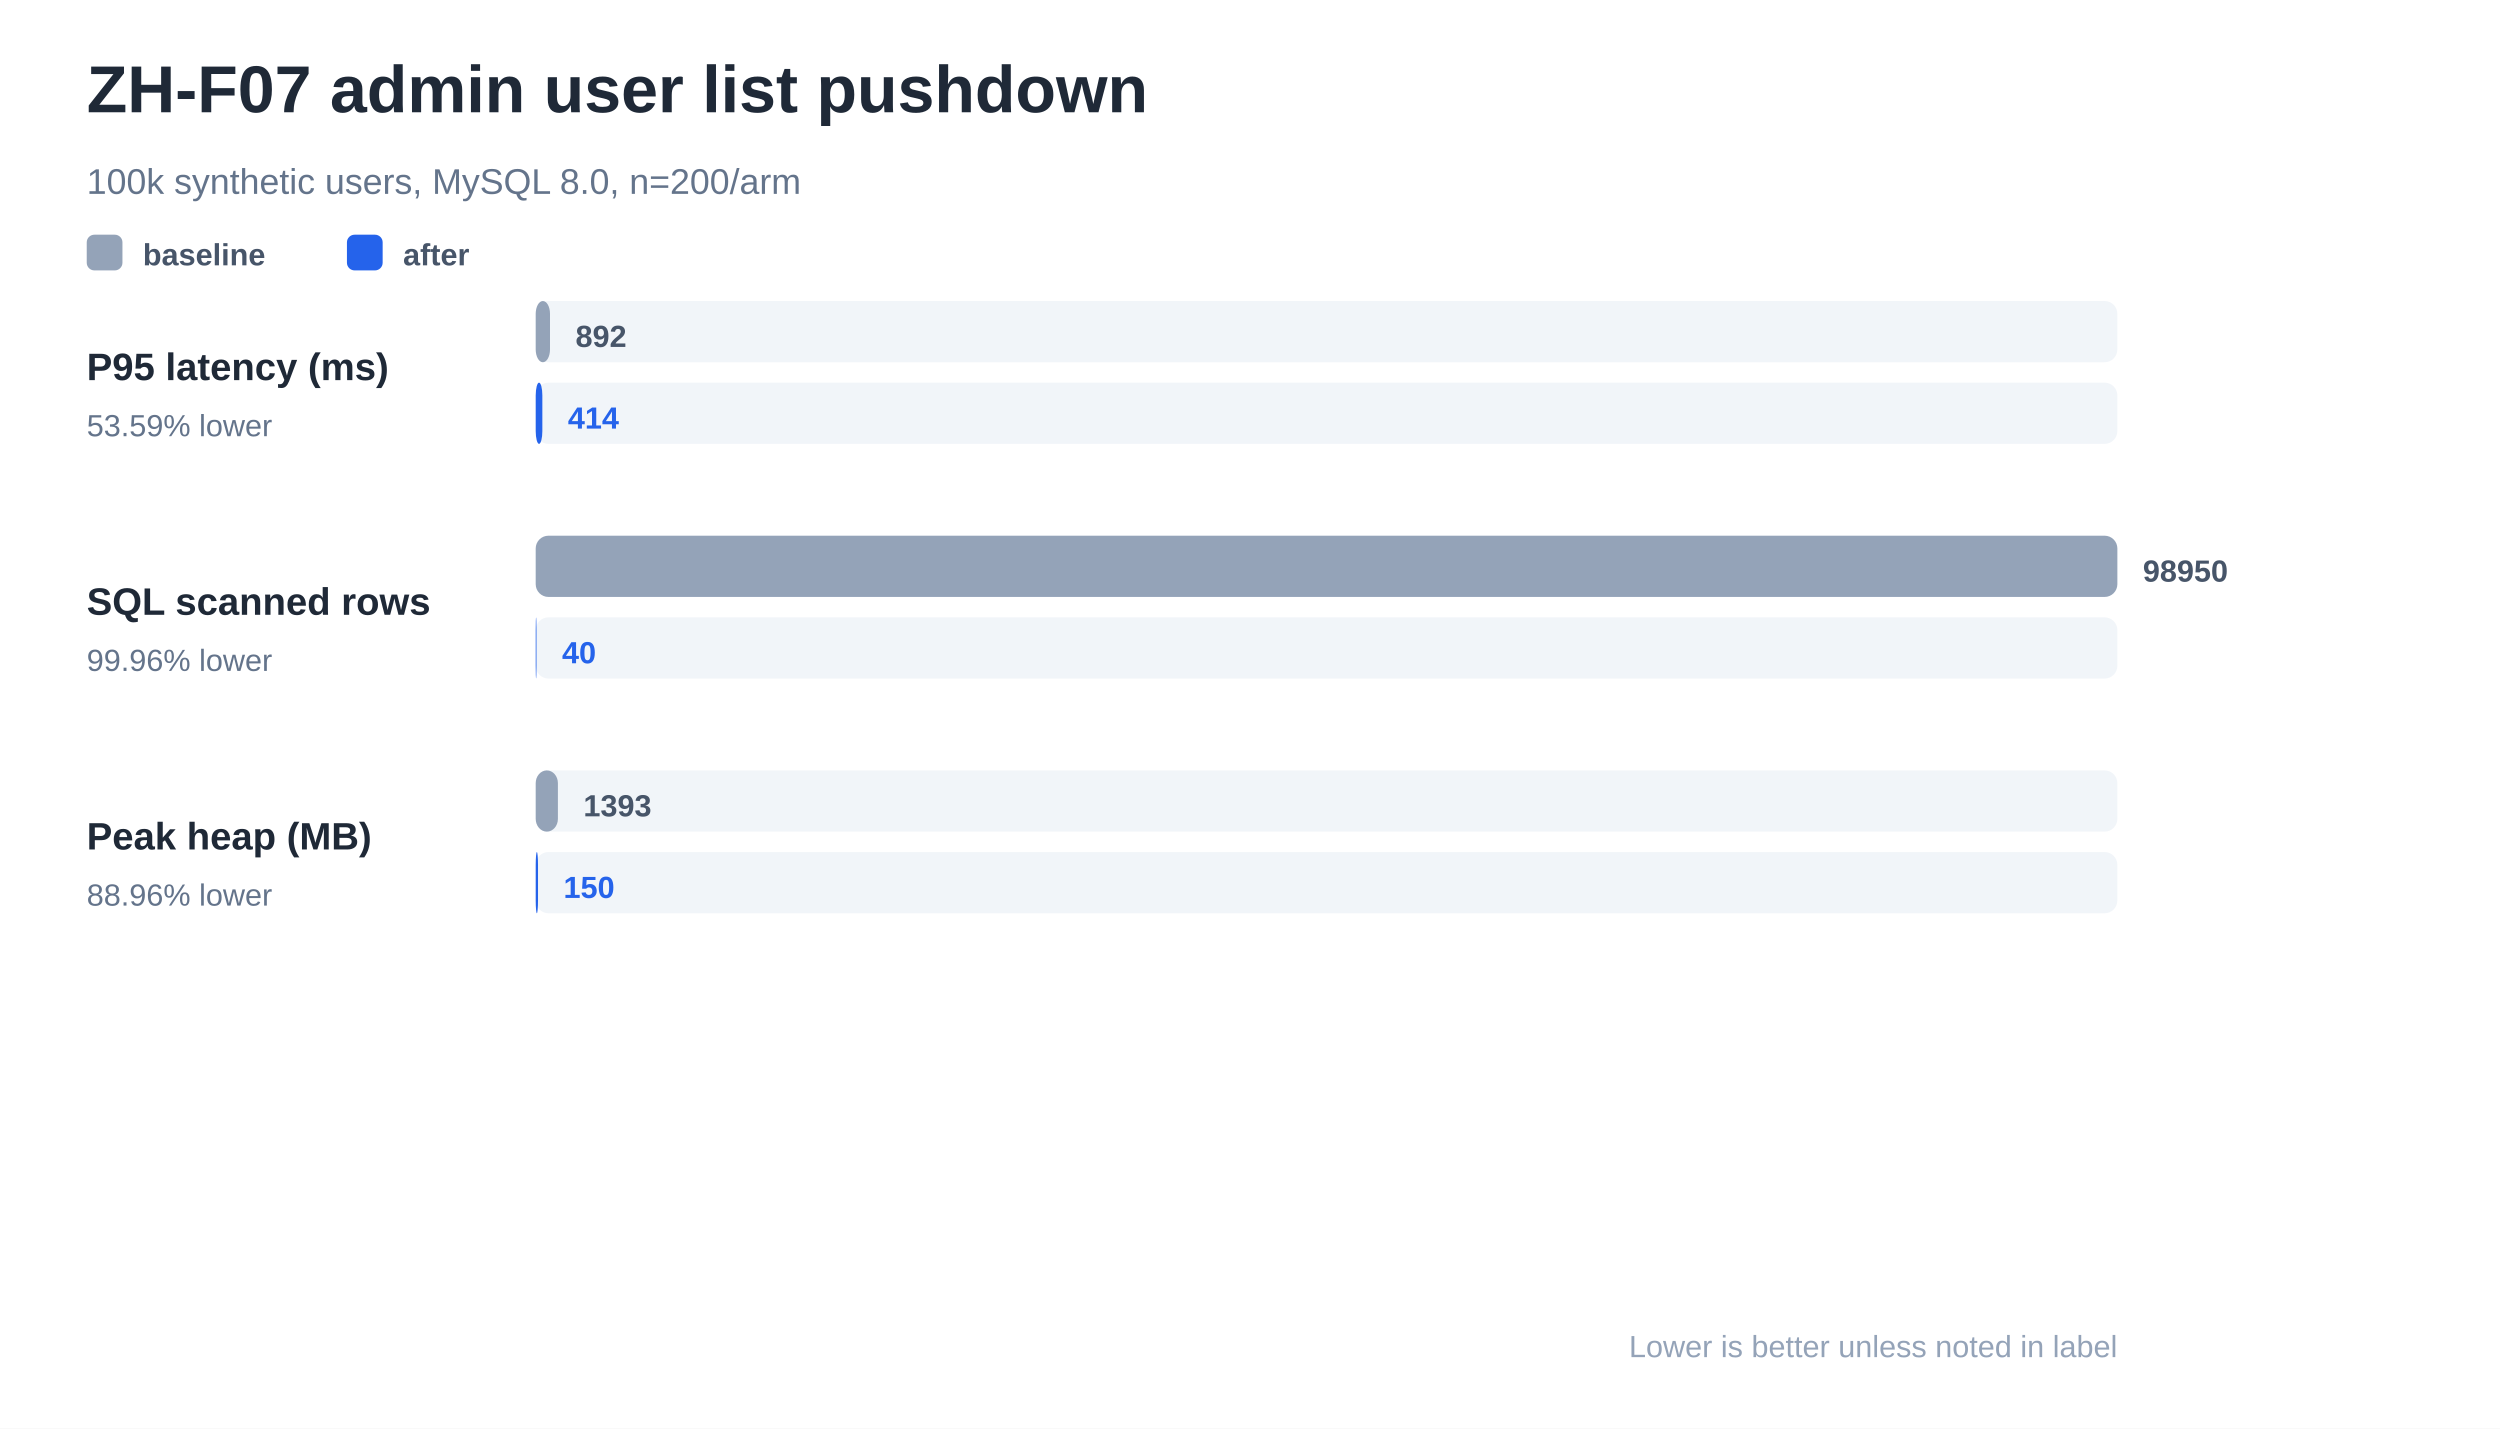
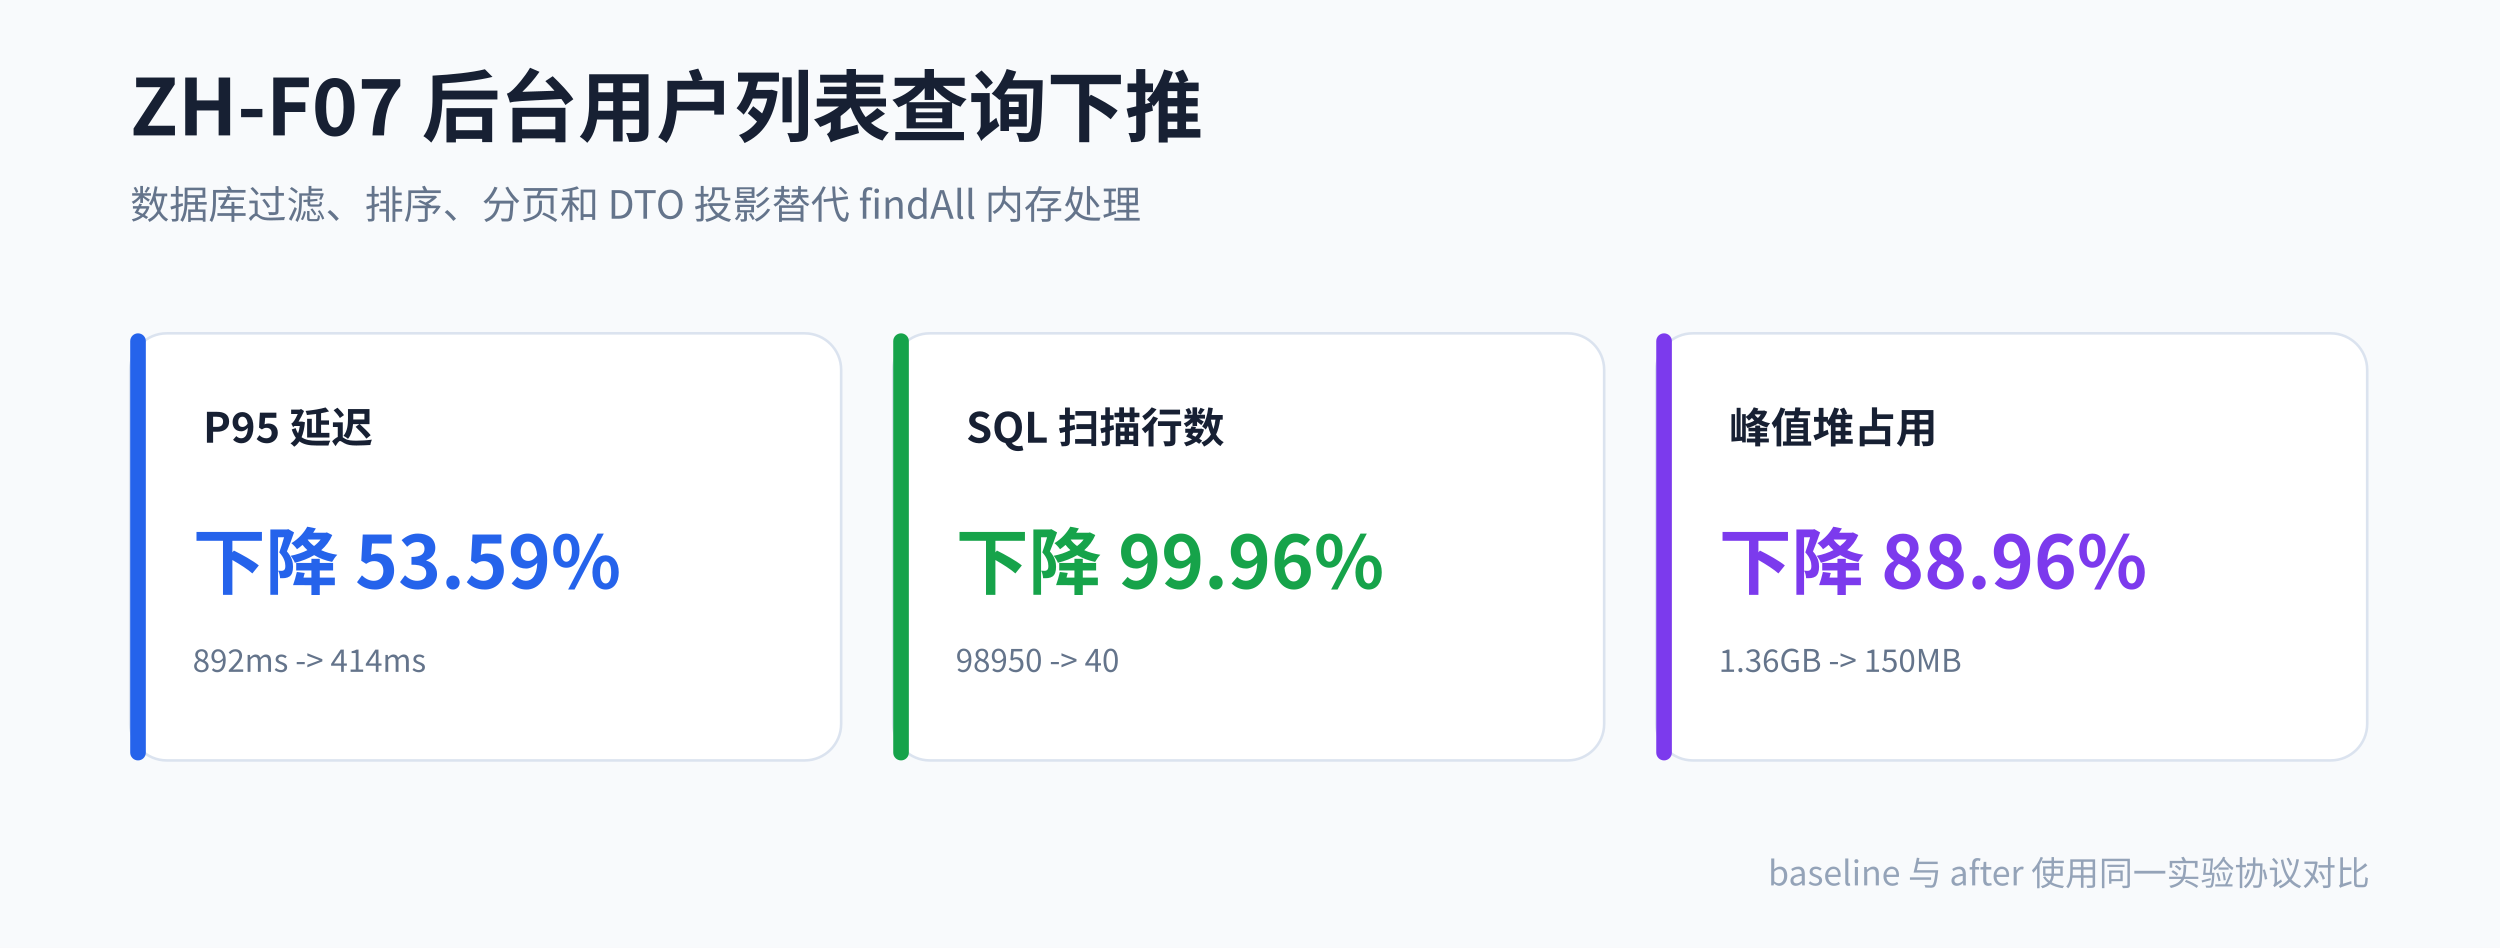
- <svg xmlns="http://www.w3.org/2000/svg" width="980" height="560" viewBox="0 0 980 560">
-   <rect width="100%" height="100%" fill="#ffffff" />
-   <text x="34.0" y="44.0" font-family="Arial, sans-serif" font-size="26" font-weight="700" text-anchor="start" fill="#1f2937">ZH-F07 admin user list pushdown</text>
-   <text x="34.0" y="76.0" font-family="Arial, sans-serif" font-size="14" font-weight="400" text-anchor="start" fill="#64748b">100k synthetic users, MySQL 8.0, n=200/arm</text>
-   <rect x="34" y="92" width="14" height="14" rx="3" fill="#94a3b8" />
-   <text x="56.0" y="104.0" font-family="Arial, sans-serif" font-size="12" font-weight="600" text-anchor="start" fill="#475569">baseline</text>
-   <rect x="136" y="92" width="14" height="14" rx="3" fill="#2563eb" />
-   <text x="158.0" y="104.0" font-family="Arial, sans-serif" font-size="12" font-weight="600" text-anchor="start" fill="#475569">after</text>
-   <text x="34.0" y="149.0" font-family="Arial, sans-serif" font-size="15" font-weight="700" text-anchor="start" fill="#1f2937">P95 latency (ms)</text>
-   <text x="34.0" y="171.0" font-family="Arial, sans-serif" font-size="12" font-weight="400" text-anchor="start" fill="#64748b">53.59% lower</text>
-   <rect x="210" y="118" width="620" height="24" rx="5" fill="#f1f5f9" />
-   <rect x="210" y="118" width="5.6" height="24" rx="5" fill="#94a3b8" />
-   <text x="225.6" y="136.0" font-family="Arial, sans-serif" font-size="12" font-weight="600" text-anchor="start" fill="#475569">892</text>
-   <rect x="210" y="150" width="620" height="24" rx="5" fill="#f1f5f9" />
-   <rect x="210" y="150" width="2.6" height="24" rx="5" fill="#2563eb" />
-   <text x="222.6" y="168.0" font-family="Arial, sans-serif" font-size="12" font-weight="700" text-anchor="start" fill="#2563eb">414</text>
-   <text x="34.0" y="241.0" font-family="Arial, sans-serif" font-size="15" font-weight="700" text-anchor="start" fill="#1f2937">SQL scanned rows</text>
-   <text x="34.0" y="263.0" font-family="Arial, sans-serif" font-size="12" font-weight="400" text-anchor="start" fill="#64748b">99.96% lower</text>
-   <rect x="210" y="210" width="620" height="24" rx="5" fill="#f1f5f9" />
-   <rect x="210" y="210" width="620.0" height="24" rx="5" fill="#94a3b8" />
-   <text x="840.0" y="228.0" font-family="Arial, sans-serif" font-size="12" font-weight="600" text-anchor="start" fill="#475569">98950</text>
-   <rect x="210" y="242" width="620" height="24" rx="5" fill="#f1f5f9" />
-   <rect x="210" y="242" width="0.3" height="24" rx="5" fill="#2563eb" />
-   <text x="220.3" y="260.0" font-family="Arial, sans-serif" font-size="12" font-weight="700" text-anchor="start" fill="#2563eb">40</text>
-   <text x="34.0" y="333.0" font-family="Arial, sans-serif" font-size="15" font-weight="700" text-anchor="start" fill="#1f2937">Peak heap (MB)</text>
-   <text x="34.0" y="355.0" font-family="Arial, sans-serif" font-size="12" font-weight="400" text-anchor="start" fill="#64748b">88.96% lower</text>
-   <rect x="210" y="302" width="620" height="24" rx="5" fill="#f1f5f9" />
-   <rect x="210" y="302" width="8.7" height="24" rx="5" fill="#94a3b8" />
-   <text x="228.7" y="320.0" font-family="Arial, sans-serif" font-size="12" font-weight="600" text-anchor="start" fill="#475569">1393</text>
-   <rect x="210" y="334" width="620" height="24" rx="5" fill="#f1f5f9" />
-   <rect x="210" y="334" width="0.9" height="24" rx="5" fill="#2563eb" />
-   <text x="220.9" y="352.0" font-family="Arial, sans-serif" font-size="12" font-weight="700" text-anchor="start" fill="#2563eb">150</text>
-   <text x="830.0" y="532.0" font-family="Arial, sans-serif" font-size="12" font-weight="400" text-anchor="end" fill="#94a3b8">Lower is better unless noted in label</text>
+ <svg xmlns="http://www.w3.org/2000/svg" width="960" height="364" viewBox="0 0 960 364">
+   <rect width="100%" height="100%" fill="#f8fafc" />
+   <text x="50" y="52" font-family="Microsoft YaHei, Noto Sans CJK SC, PingFang SC, Arial, sans-serif" font-size="30" font-weight="800" fill="#172033" text-anchor="start">ZH-F07 后台用户列表查询下推</text>
+   <text x="50" y="84" font-family="Microsoft YaHei, Noto Sans CJK SC, PingFang SC, Arial, sans-serif" font-size="15" font-weight="400" fill="#64748b" text-anchor="start">数据库过滤、排序、分页和 DTO 投影替代 findAll 内存处理</text>
+   <rect x="50" y="128" width="273" height="164" rx="14" fill="#ffffff" stroke="#dbe3ef" />
+   <rect x="50" y="128" width="6" height="164" rx="3" fill="#2563eb" />
+   <text x="78" y="170" font-family="Microsoft YaHei, Noto Sans CJK SC, PingFang SC, Arial, sans-serif" font-size="16" font-weight="700" fill="#172033" text-anchor="start">P95 延迟</text>
+   <text x="74" y="226" font-family="Microsoft YaHei, Noto Sans CJK SC, PingFang SC, Arial, sans-serif" font-size="28" font-weight="800" fill="#2563eb" text-anchor="start">下降 53.59%</text>
+   <text x="74" y="258" font-family="Microsoft YaHei, Noto Sans CJK SC, PingFang SC, Arial, sans-serif" font-size="12" font-weight="400" fill="#64748b" text-anchor="start">892ms -&gt; 414ms</text>
+   <rect x="343" y="128" width="273" height="164" rx="14" fill="#ffffff" stroke="#dbe3ef" />
+   <rect x="343" y="128" width="6" height="164" rx="3" fill="#16a34a" />
+   <text x="371" y="170" font-family="Microsoft YaHei, Noto Sans CJK SC, PingFang SC, Arial, sans-serif" font-size="16" font-weight="700" fill="#172033" text-anchor="start">SQL 扫描行数</text>
+   <text x="367" y="226" font-family="Microsoft YaHei, Noto Sans CJK SC, PingFang SC, Arial, sans-serif" font-size="28" font-weight="800" fill="#16a34a" text-anchor="start">下降 99.96%</text>
+   <text x="367" y="258" font-family="Microsoft YaHei, Noto Sans CJK SC, PingFang SC, Arial, sans-serif" font-size="12" font-weight="400" fill="#64748b" text-anchor="start">98950 -&gt; 40</text>
+   <rect x="636" y="128" width="273" height="164" rx="14" fill="#ffffff" stroke="#dbe3ef" />
+   <rect x="636" y="128" width="6" height="164" rx="3" fill="#7c3aed" />
+   <text x="664" y="170" font-family="Microsoft YaHei, Noto Sans CJK SC, PingFang SC, Arial, sans-serif" font-size="16" font-weight="700" fill="#172033" text-anchor="start">峰值堆占用</text>
+   <text x="660" y="226" font-family="Microsoft YaHei, Noto Sans CJK SC, PingFang SC, Arial, sans-serif" font-size="28" font-weight="800" fill="#7c3aed" text-anchor="start">下降 88.96%</text>
+   <text x="660" y="258" font-family="Microsoft YaHei, Noto Sans CJK SC, PingFang SC, Arial, sans-serif" font-size="12" font-weight="400" fill="#64748b" text-anchor="start">1.36GB -&gt; 150MB</text>
+   <text x="910" y="340" font-family="Microsoft YaHei, Noto Sans CJK SC, PingFang SC, Arial, sans-serif" font-size="13" font-weight="400" fill="#94a3b8" text-anchor="end">baseline 与 after 使用同一实验协议对比</text>
</svg>
